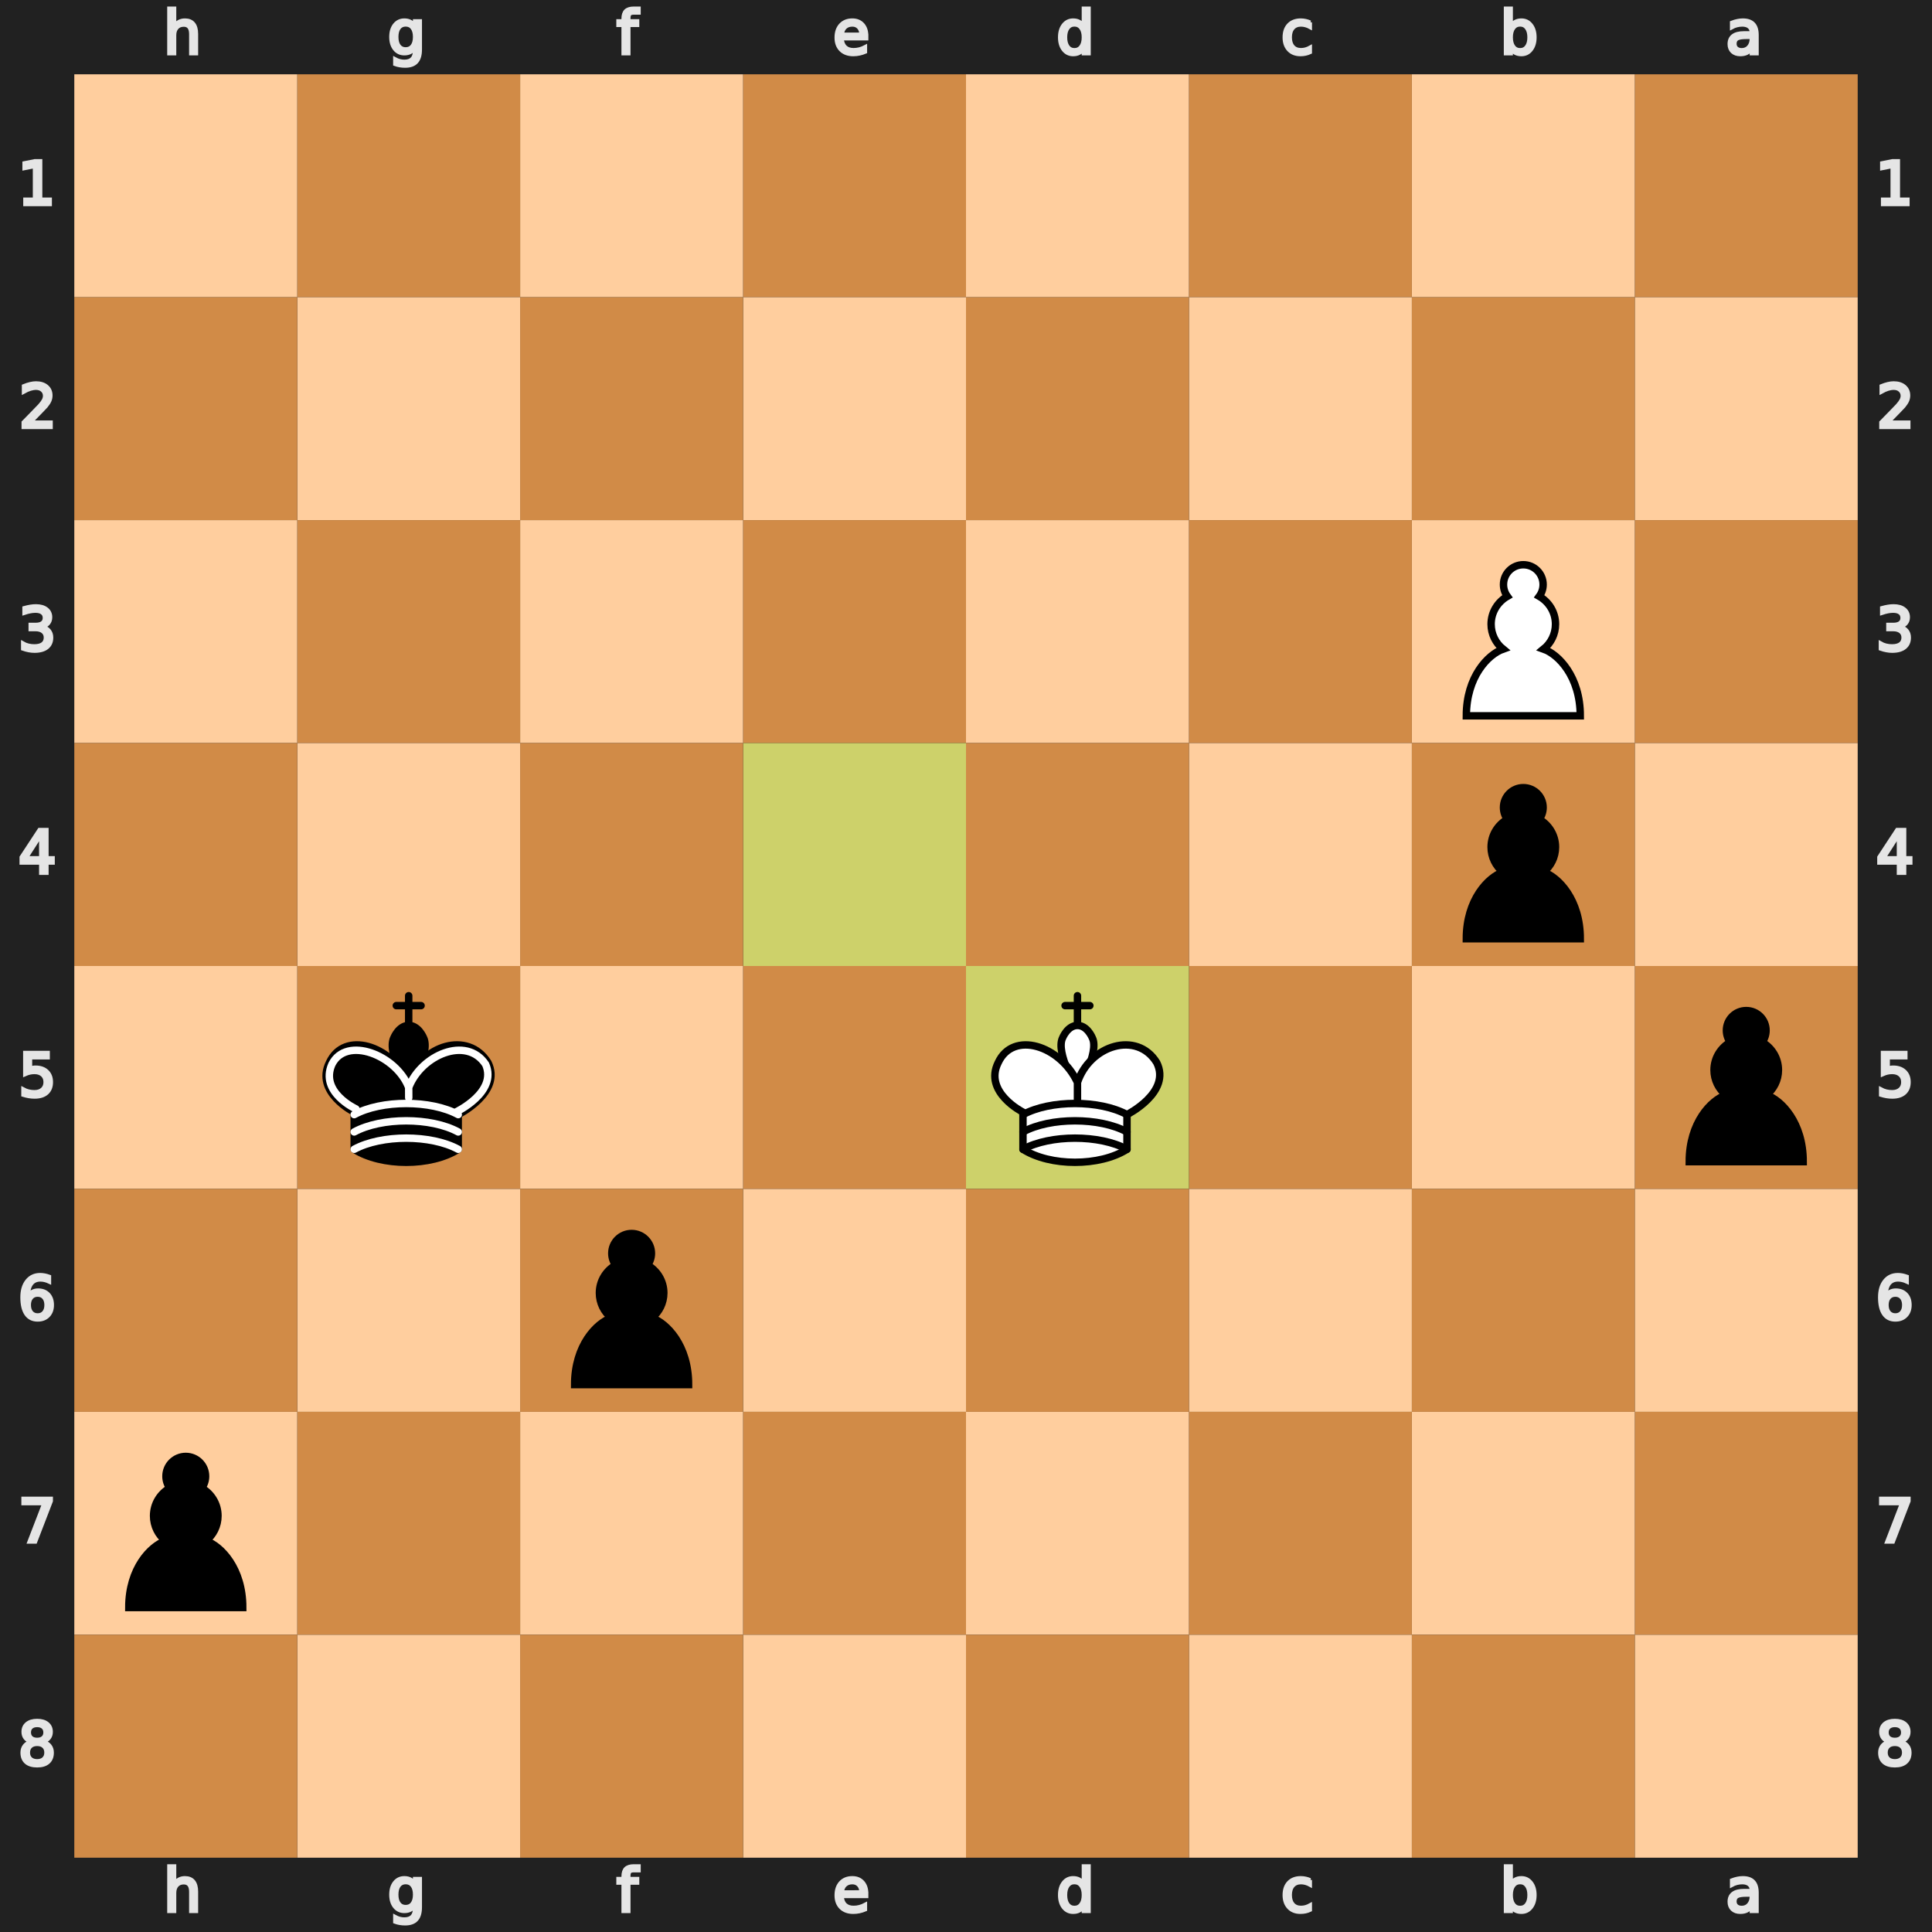
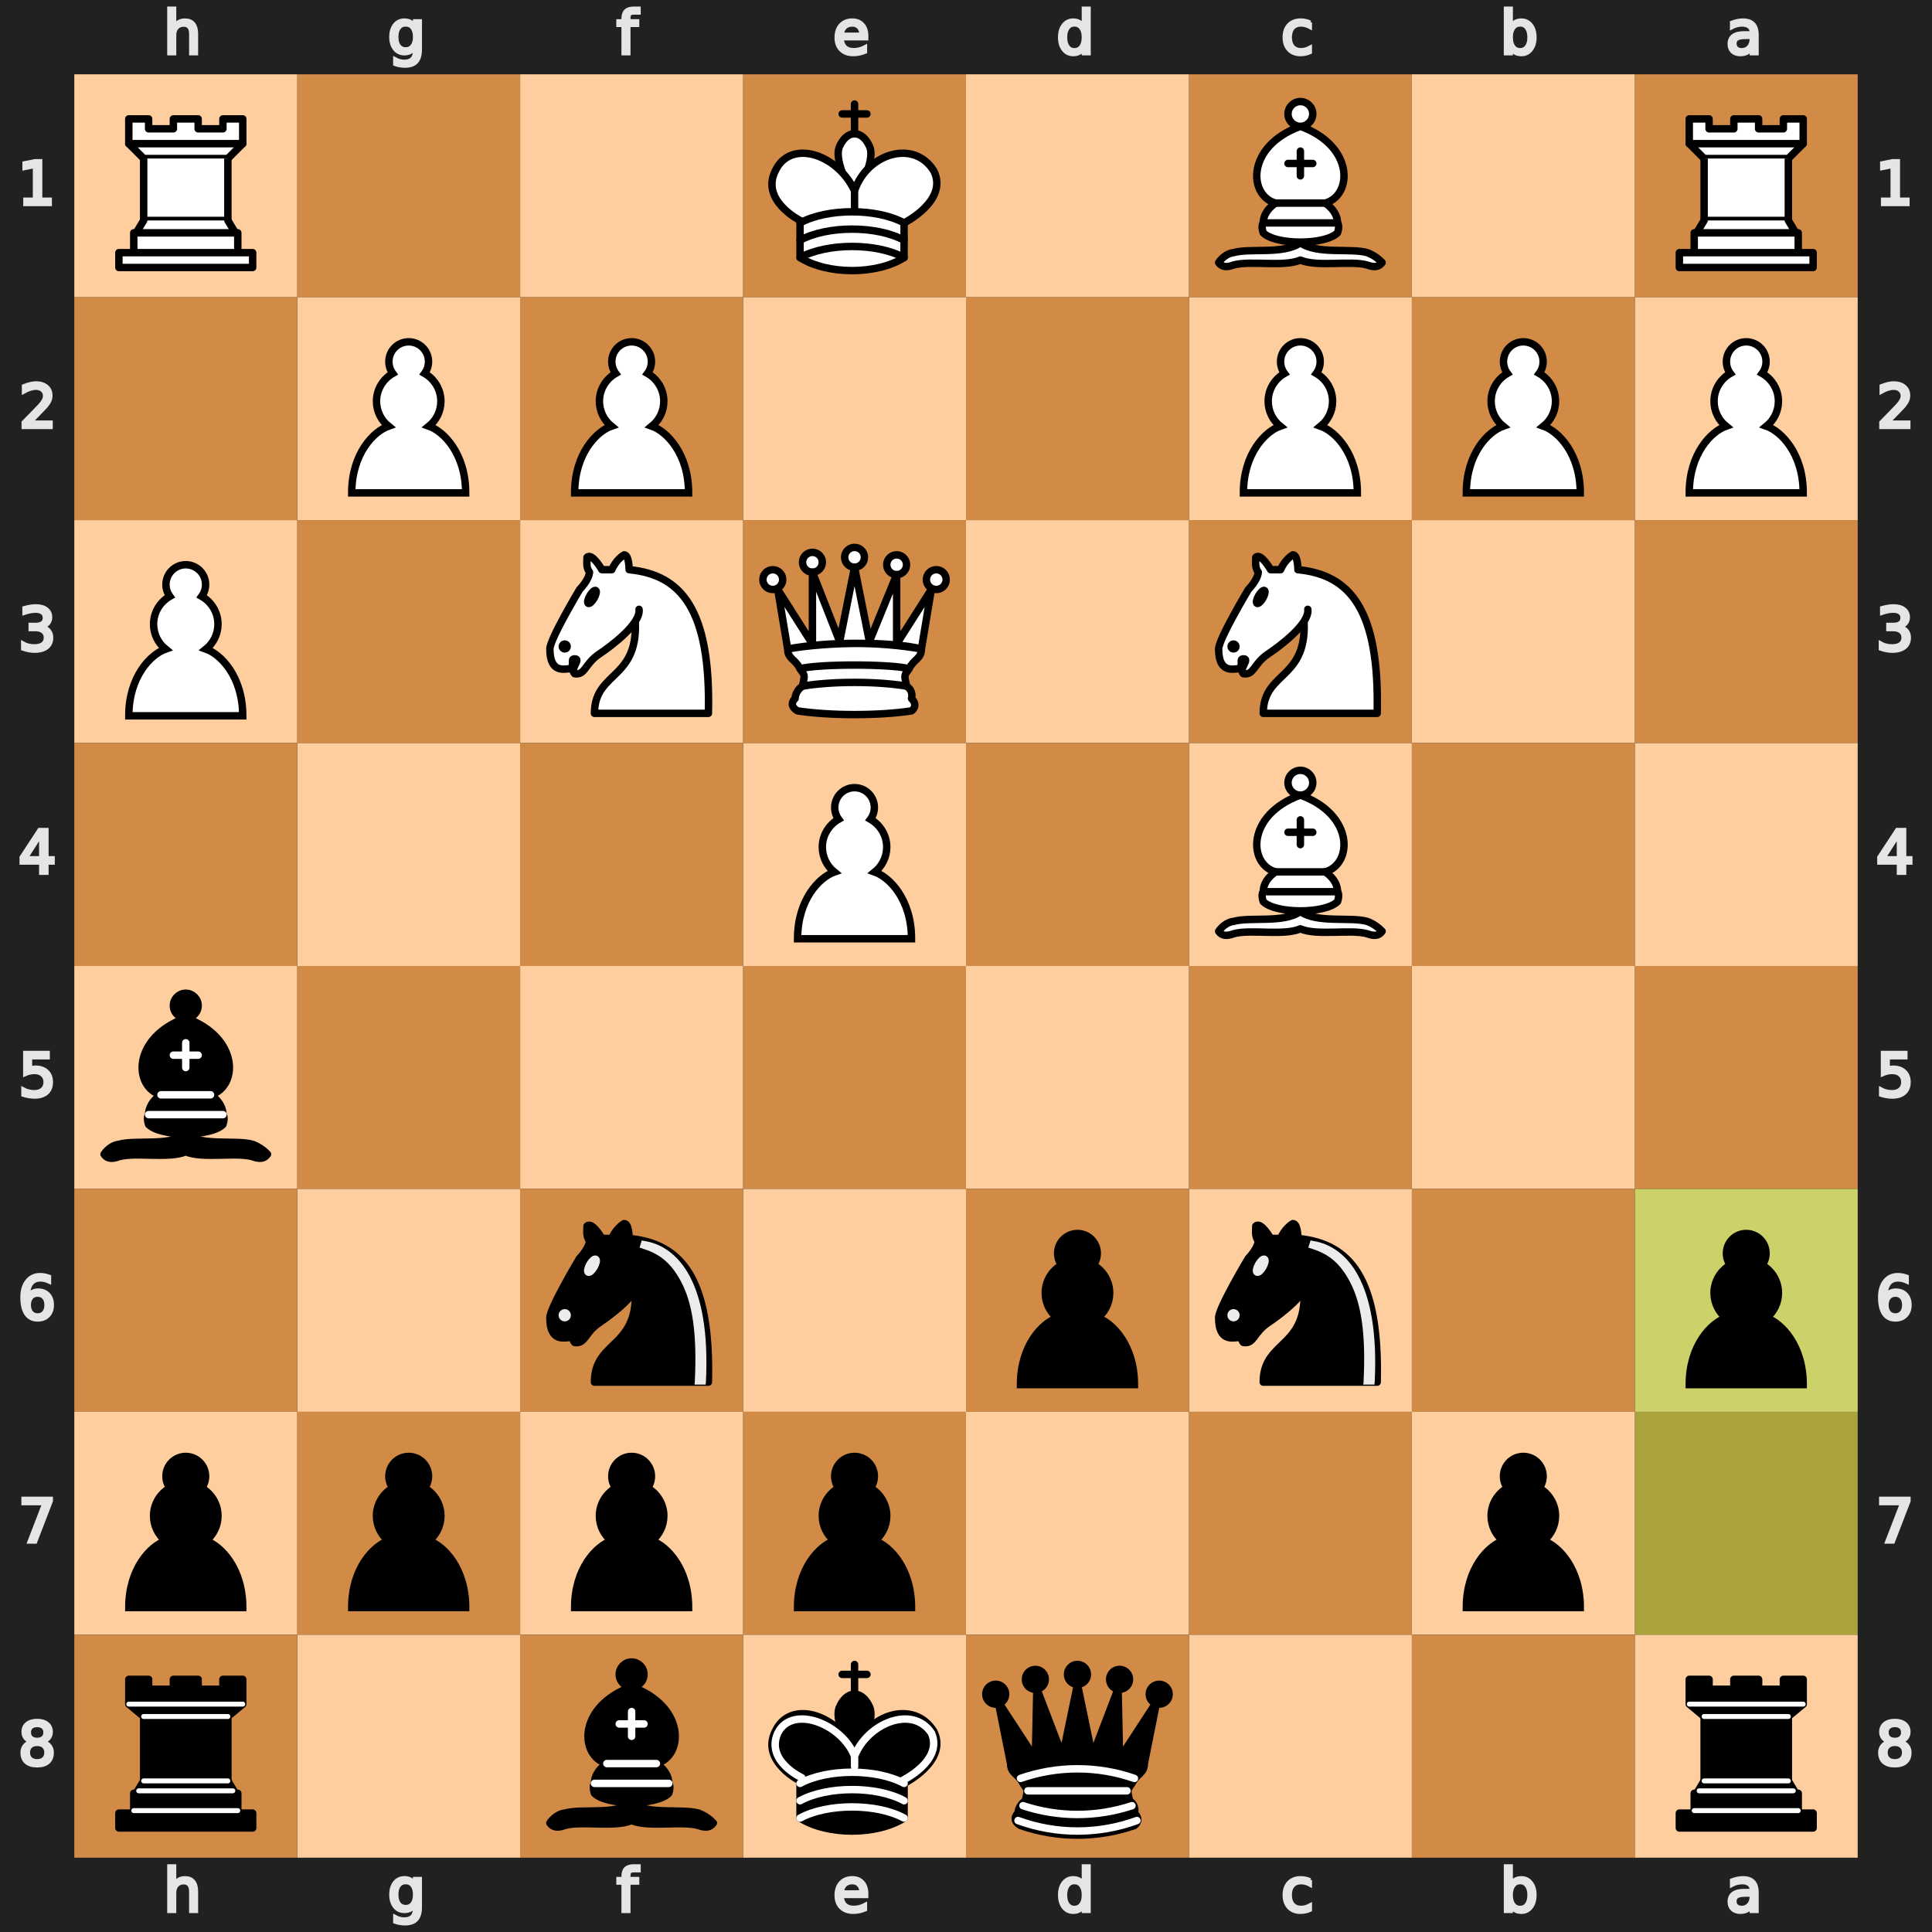
<svg xmlns="http://www.w3.org/2000/svg" xmlns:xlink="http://www.w3.org/1999/xlink" version="1.2" baseProfile="tiny" viewBox="0 0 390 390" width="600" height="600">
  <defs>
    <g id="white-pawn" class="white pawn">
      <path d="M22.5 9c-2.21 0-4 1.79-4 4 0 .89.29 1.71.78 2.38C17.33 16.5 16 18.59 16 21c0 2.03.94 3.84 2.41 5.03-3 1.06-7.41 5.55-7.41 13.47h23c0-7.92-4.41-12.41-7.41-13.47 1.47-1.19 2.41-3 2.41-5.03 0-2.41-1.33-4.5-3.28-5.62.49-.67.78-1.49.78-2.38 0-2.21-1.79-4-4-4z" fill="#fff" stroke="#000" stroke-width="1.5" stroke-linecap="round" />
+     </g>
+     <g id="white-knight" class="white knight" fill="none" fill-rule="evenodd" stroke="#000" stroke-width="1.5" stroke-linecap="round" stroke-linejoin="round">
+       <path d="M 22,10 C 32.5,11 38.5,18 38,39 L 15,39 C 15,30 25,32.5 23,18" style="fill:#ffffff; stroke:#000000;" />
+       <path d="M 24,18 C 24.38,20.91 18.45,25.37 16,27 C 13,29 13.18,31.34 11,31 C 9.958,30.06 12.41,27.96 11,28 C 10,28 11.19,29.23 10,30 C 9,30 5.997,31 6,26 C 6,24 12,14 12,14 C 12,14 13.89,12.1 14,10.5 C 13.27,9.506 13.5,8.5 13.5,7.5 C 14.5,6.5 16.5,10 16.5,10 L 18.5,10 C 18.5,10 19.28,8.008 21,7 C 22,7 22,10 22,10" style="fill:#ffffff; stroke:#000000;" />
+       <path d="M 9.5 25.5 A 0.5 0.5 0 1 1 8.5,25.5 A 0.5 0.5 0 1 1 9.5 25.5 z" style="fill:#000000; stroke:#000000;" />
+       <path d="M 15 15.5 A 0.5 1.5 0 1 1 14,15.5 A 0.5 1.5 0 1 1 15 15.5 z" transform="matrix(0.866,0.5,-0.5,0.866,9.693,-5.173)" style="fill:#000000; stroke:#000000;" />
+     </g>
+     <g id="white-bishop" class="white bishop" fill="none" fill-rule="evenodd" stroke="#000" stroke-width="1.5" stroke-linecap="round" stroke-linejoin="round">
+       <g fill="#fff" stroke-linecap="butt">
+         <path d="M9 36c3.39-.97 10.11.43 13.5-2 3.39 2.43 10.11 1.03 13.5 2 0 0 1.65.54 3 2-.68.97-1.65.99-3 .5-3.39-.97-10.11.46-13.5-1-3.39 1.46-10.11.03-13.5 1-1.354.49-2.323.47-3-.5 1.354-1.94 3-2 3-2zM15 32c2.5 2.5 12.5 2.5 15 0 .5-1.5 0-2 0-2 0-2.5-2.5-4-2.5-4 5.5-1.5 6-11.5-5-15.5-11 4-10.5 14-5 15.5 0 0-2.5 1.5-2.5 4 0 0-.5.5 0 2zM25 8a2.5 2.5 0 1 1-5 0 2.5 2.5 0 1 1 5 0z" />
+       </g>
+       <path d="M17.5 26h10M15 30h15m-7.5-14.5v5M20 18h5" stroke-linejoin="miter" />
+     </g>
+     <g id="white-rook" class="white rook" fill="#fff" fill-rule="evenodd" stroke="#000" stroke-width="1.5" stroke-linecap="round" stroke-linejoin="round">
+       <path d="M9 39h27v-3H9v3zM12 36v-4h21v4H12zM11 14V9h4v2h5V9h5v2h5V9h4v5" stroke-linecap="butt" />
+       <path d="M34 14l-3 3H14l-3-3" />
+       <path d="M31 17v12.5H14V17" stroke-linecap="butt" stroke-linejoin="miter" />
+       <path d="M31 29.5l1.5 2.5h-20l1.5-2.5" />
+       <path d="M11 14h23" fill="none" stroke-linejoin="miter" />
+     </g>
+     <g id="white-queen" class="white queen" fill="#fff" fill-rule="evenodd" stroke="#000" stroke-width="1.5" stroke-linecap="round" stroke-linejoin="round">
+       <path d="M8 12a2 2 0 1 1-4 0 2 2 0 1 1 4 0zM24.5 7.5a2 2 0 1 1-4 0 2 2 0 1 1 4 0zM41 12a2 2 0 1 1-4 0 2 2 0 1 1 4 0zM16 8.5a2 2 0 1 1-4 0 2 2 0 1 1 4 0zM33 9a2 2 0 1 1-4 0 2 2 0 1 1 4 0z" />
+       <path d="M9 26c8.5-1.5 21-1.5 27 0l2-12-7 11V11l-5.5 13.5-3-15-3 15-5.5-14V25L7 14l2 12zM9 26c0 2 1.5 2 2.5 4 1 1.5 1 1 .5 3.5-1.5 1-1.5 2.5-1.5 2.5-1.5 1.5.5 2.5.5 2.5 6.5 1 16.5 1 23 0 0 0 1.5-1 0-2.5 0 0 .5-1.5-1-2.5-.5-2.5-.5-2 .5-3.5 1-2 2.5-2 2.5-4-8.5-1.5-18.5-1.5-27 0z" stroke-linecap="butt" />
+       <path d="M11.5 30c3.5-1 18.5-1 22 0M12 33.5c6-1 15-1 21 0" fill="none" />
    </g>
    <g id="white-king" class="white king" fill="none" fill-rule="evenodd" stroke="#000" stroke-width="1.5" stroke-linecap="round" stroke-linejoin="round">
      <path d="M22.5 11.63V6M20 8h5" stroke-linejoin="miter" />
      <path d="M22.5 25s4.5-7.5 3-10.5c0 0-1-2.5-3-2.5s-3 2.5-3 2.5c-1.5 3 3 10.5 3 10.5" fill="#fff" stroke-linecap="butt" stroke-linejoin="miter" />
      <path d="M11.5 37c5.5 3.5 15.5 3.5 21 0v-7s9-4.5 6-10.5c-4-6.5-13.5-3.5-16 4V27v-3.5c-3.5-7.5-13-10.5-16-4-3 6 5 10 5 10V37z" fill="#fff" />
      <path d="M11.5 30c5.5-3 15.5-3 21 0m-21 3.5c5.5-3 15.5-3 21 0m-21 3.5c5.5-3 15.5-3 21 0" />
    </g>
    <g id="black-pawn" class="black pawn">
      <path d="M22.5 9c-2.21 0-4 1.79-4 4 0 .89.29 1.71.78 2.38C17.33 16.5 16 18.59 16 21c0 2.03.94 3.84 2.41 5.03-3 1.06-7.41 5.55-7.41 13.47h23c0-7.92-4.41-12.41-7.41-13.47 1.47-1.19 2.41-3 2.41-5.03 0-2.41-1.33-4.5-3.28-5.62.49-.67.78-1.49.78-2.38 0-2.21-1.79-4-4-4z" stroke="#000" stroke-width="1.5" stroke-linecap="round" />
+     </g>
+     <g id="black-knight" class="black knight" fill="none" fill-rule="evenodd" stroke="#000" stroke-width="1.5" stroke-linecap="round" stroke-linejoin="round">
+       <path d="M 22,10 C 32.5,11 38.5,18 38,39 L 15,39 C 15,30 25,32.5 23,18" style="fill:#000000; stroke:#000000;" />
+       <path d="M 24,18 C 24.38,20.91 18.45,25.37 16,27 C 13,29 13.18,31.34 11,31 C 9.958,30.06 12.41,27.96 11,28 C 10,28 11.19,29.23 10,30 C 9,30 5.997,31 6,26 C 6,24 12,14 12,14 C 12,14 13.89,12.1 14,10.5 C 13.27,9.506 13.5,8.5 13.5,7.5 C 14.5,6.5 16.5,10 16.5,10 L 18.5,10 C 18.5,10 19.28,8.008 21,7 C 22,7 22,10 22,10" style="fill:#000000; stroke:#000000;" />
+       <path d="M 9.5 25.5 A 0.5 0.5 0 1 1 8.5,25.5 A 0.5 0.5 0 1 1 9.5 25.5 z" style="fill:#ececec; stroke:#ececec;" />
+       <path d="M 15 15.5 A 0.5 1.5 0 1 1 14,15.5 A 0.5 1.5 0 1 1 15 15.5 z" transform="matrix(0.866,0.5,-0.5,0.866,9.693,-5.173)" style="fill:#ececec; stroke:#ececec;" />
+       <path d="M 24.55,10.4 L 24.1,11.85 L 24.6,12 C 27.75,13 30.25,14.49 32.5,18.75 C 34.75,23.01 35.75,29.06 35.25,39 L 35.2,39.5 L 37.45,39.5 L 37.5,39 C 38,28.94 36.62,22.15 34.25,17.66 C 31.88,13.17 28.46,11.02 25.06,10.5 L 24.55,10.4 z " style="fill:#ececec; stroke:none;" />
+     </g>
+     <g id="black-bishop" class="black bishop" fill="none" fill-rule="evenodd" stroke="#000" stroke-width="1.5" stroke-linecap="round" stroke-linejoin="round">
+       <path d="M9 36c3.39-.97 10.11.43 13.5-2 3.39 2.43 10.11 1.03 13.5 2 0 0 1.65.54 3 2-.68.97-1.65.99-3 .5-3.39-.97-10.11.46-13.5-1-3.39 1.46-10.11.03-13.5 1-1.354.49-2.323.47-3-.5 1.354-1.94 3-2 3-2zm6-4c2.5 2.5 12.5 2.5 15 0 .5-1.5 0-2 0-2 0-2.5-2.5-4-2.5-4 5.5-1.5 6-11.5-5-15.5-11 4-10.5 14-5 15.5 0 0-2.5 1.5-2.5 4 0 0-.5.5 0 2zM25 8a2.5 2.5 0 1 1-5 0 2.5 2.5 0 1 1 5 0z" fill="#000" stroke-linecap="butt" />
+       <path d="M17.5 26h10M15 30h15m-7.5-14.5v5M20 18h5" stroke="#fff" stroke-linejoin="miter" />
+     </g>
+     <g id="black-rook" class="black rook" fill="#000" fill-rule="evenodd" stroke="#000" stroke-width="1.5" stroke-linecap="round" stroke-linejoin="round">
+       <path d="M9 39h27v-3H9v3zM12.5 32l1.5-2.5h17l1.5 2.5h-20zM12 36v-4h21v4H12z" stroke-linecap="butt" />
+       <path d="M14 29.5v-13h17v13H14z" stroke-linecap="butt" stroke-linejoin="miter" />
+       <path d="M14 16.5L11 14h23l-3 2.5H14zM11 14V9h4v2h5V9h5v2h5V9h4v5H11z" stroke-linecap="butt" />
+       <path d="M12 35.5h21M13 31.5h19M14 29.5h17M14 16.5h17M11 14h23" fill="none" stroke="#fff" stroke-width="1" stroke-linejoin="miter" />
+     </g>
+     <g id="black-queen" class="black queen" fill="#000" fill-rule="evenodd" stroke="#000" stroke-width="1.5" stroke-linecap="round" stroke-linejoin="round">
+       <g fill="#000" stroke="none">
+         <circle cx="6" cy="12" r="2.75" />
+         <circle cx="14" cy="9" r="2.75" />
+         <circle cx="22.5" cy="8" r="2.75" />
+         <circle cx="31" cy="9" r="2.75" />
+         <circle cx="39" cy="12" r="2.75" />
+       </g>
+       <path d="M9 26c8.5-1.5 21-1.5 27 0l2.5-12.5L31 25l-.3-14.1-5.2 13.6-3-14.5-3 14.5-5.2-13.6L14 25 6.5 13.5 9 26zM9 26c0 2 1.5 2 2.5 4 1 1.5 1 1 .5 3.5-1.5 1-1.5 2.5-1.5 2.5-1.5 1.5.5 2.5.5 2.5 6.5 1 16.5 1 23 0 0 0 1.5-1 0-2.5 0 0 .5-1.5-1-2.5-.5-2.5-.5-2 .5-3.5 1-2 2.5-2 2.5-4-8.5-1.5-18.5-1.5-27 0z" stroke-linecap="butt" />
+       <path d="M11 38.5a35 35 1 0 0 23 0" fill="none" stroke-linecap="butt" />
+       <path d="M11 29a35 35 1 0 1 23 0M12.5 31.5h20M11.5 34.5a35 35 1 0 0 22 0M10.5 37.5a35 35 1 0 0 24 0" fill="none" stroke="#fff" />
    </g>
    <g id="black-king" class="black king" fill="none" fill-rule="evenodd" stroke="#000" stroke-width="1.5" stroke-linecap="round" stroke-linejoin="round">
      <path d="M22.5 11.63V6" stroke-linejoin="miter" />
      <path d="M22.5 25s4.5-7.5 3-10.5c0 0-1-2.5-3-2.5s-3 2.5-3 2.5c-1.5 3 3 10.5 3 10.5" fill="#000" stroke-linecap="butt" stroke-linejoin="miter" />
      <path d="M11.5 37c5.5 3.5 15.5 3.5 21 0v-7s9-4.5 6-10.5c-4-6.5-13.5-3.5-16 4V27v-3.5c-3.5-7.5-13-10.5-16-4-3 6 5 10 5 10V37z" fill="#000" />
      <path d="M20 8h5" stroke-linejoin="miter" />
      <path d="M32 29.5s8.5-4 6.03-9.65C34.15 14 25 18 22.5 24.5l.01 2.1-.01-2.1C20 18 9.906 14 6.997 19.85c-2.497 5.65 4.853 9 4.853 9M11.5 30c5.5-3 15.5-3 21 0m-21 3.5c5.5-3 15.5-3 21 0m-21 3.5c5.5-3 15.5-3 21 0" stroke="#fff" />
    </g>
  </defs>
  <rect x="0" y="0" width="390" height="390" fill="#212121" />
  <g transform="translate(335, 0) scale(0.75, 0.75)" fill="#e5e5e5" stroke="#e5e5e5">
    <path d="M23.328 10.016q-1.742 0-2.414.398-.672.398-.672 1.36 0 .765.5 1.218.508.445 1.375.445 1.196 0 1.914-.843.727-.852.727-2.258v-.32zm2.867-.594v4.992h-1.437v-1.328q-.492.797-1.227 1.18-.734.375-1.797.375-1.343 0-2.14-.75-.79-.758-.79-2.024 0-1.476.985-2.226.992-.75 2.953-.75h2.016V8.75q0-.992-.656-1.531-.649-.547-1.829-.547-.75 0-1.46.18-.711.18-1.368.539V6.062q.79-.304 1.532-.453.742-.156 1.445-.156 1.898 0 2.836.984.937.985.937 2.985z" />
  </g>
  <g transform="translate(335, 375) scale(0.75, 0.75)" fill="#e5e5e5" stroke="#e5e5e5">
    <path d="M23.328 10.016q-1.742 0-2.414.398-.672.398-.672 1.36 0 .765.5 1.218.508.445 1.375.445 1.196 0 1.914-.843.727-.852.727-2.258v-.32zm2.867-.594v4.992h-1.437v-1.328q-.492.797-1.227 1.18-.734.375-1.797.375-1.343 0-2.14-.75-.79-.758-.79-2.024 0-1.476.985-2.226.992-.75 2.953-.75h2.016V8.75q0-.992-.656-1.531-.649-.547-1.829-.547-.75 0-1.46.18-.711.18-1.368.539V6.062q.79-.304 1.532-.453.742-.156 1.445-.156 1.898 0 2.836.984.937.985.937 2.985z" />
  </g>
  <g transform="translate(290, 0) scale(0.75, 0.75)" fill="#e5e5e5" stroke="#e5e5e5">
    <path d="M24.922 10.047q0-1.586-.656-2.485-.649-.906-1.79-.906-1.14 0-1.796.906-.649.899-.649 2.485 0 1.586.649 2.492.656.898 1.797.898 1.14 0 1.789-.898.656-.906.656-2.492zm-4.89-3.055q.452-.781 1.14-1.156.695-.383 1.656-.383 1.594 0 2.586 1.266 1 1.265 1 3.328 0 2.062-1 3.328-.992 1.266-2.586 1.266-.96 0-1.656-.375-.688-.383-1.14-1.164v1.312h-1.446V2.258h1.445z" />
  </g>
  <g transform="translate(290, 375) scale(0.75, 0.75)" fill="#e5e5e5" stroke="#e5e5e5">
    <path d="M24.922 10.047q0-1.586-.656-2.485-.649-.906-1.79-.906-1.14 0-1.796.906-.649.899-.649 2.485 0 1.586.649 2.492.656.898 1.797.898 1.14 0 1.789-.898.656-.906.656-2.492zm-4.89-3.055q.452-.781 1.14-1.156.695-.383 1.656-.383 1.594 0 2.586 1.266 1 1.265 1 3.328 0 2.062-1 3.328-.992 1.266-2.586 1.266-.96 0-1.656-.375-.688-.383-1.14-1.164v1.312h-1.446V2.258h1.445z" />
  </g>
  <g transform="translate(245, 0) scale(0.75, 0.75)" fill="#e5e5e5" stroke="#e5e5e5">
    <path d="M25.96 6v1.344q-.608-.336-1.226-.5-.609-.172-1.234-.172-1.398 0-2.172.89-.773.883-.773 2.485 0 1.601.773 2.492.774.883 2.172.883.625 0 1.234-.164.618-.172 1.227-.508v1.328q-.602.281-1.25.422-.64.14-1.367.14-1.977 0-3.14-1.242-1.165-1.242-1.165-3.351 0-2.14 1.172-3.367 1.18-1.227 3.227-1.227.664 0 1.296.14.633.134 1.227.407z" />
  </g>
  <g transform="translate(245, 375) scale(0.75, 0.75)" fill="#e5e5e5" stroke="#e5e5e5">
    <path d="M25.96 6v1.344q-.608-.336-1.226-.5-.609-.172-1.234-.172-1.398 0-2.172.89-.773.883-.773 2.485 0 1.601.773 2.492.774.883 2.172.883.625 0 1.234-.164.618-.172 1.227-.508v1.328q-.602.281-1.25.422-.64.14-1.367.14-1.977 0-3.14-1.242-1.165-1.242-1.165-3.351 0-2.14 1.172-3.367 1.18-1.227 3.227-1.227.664 0 1.296.14.633.134 1.227.407z" />
  </g>
  <g transform="translate(200, 0) scale(0.75, 0.75)" fill="#e5e5e5" stroke="#e5e5e5">
    <path d="M24.973 6.992V2.258h1.437v12.156h-1.437v-1.312q-.453.78-1.149 1.164-.687.375-1.656.375-1.586 0-2.586-1.266-.992-1.266-.992-3.328 0-2.063.992-3.328 1-1.266 2.586-1.266.969 0 1.656.383.696.375 1.149 1.156zm-4.899 3.055q0 1.586.649 2.492.656.898 1.797.898 1.14 0 1.796-.898.657-.906.657-2.492 0-1.586-.657-2.485-.656-.906-1.796-.906-1.141 0-1.797.906-.649.899-.649 2.485z" />
  </g>
  <g transform="translate(200, 375) scale(0.75, 0.75)" fill="#e5e5e5" stroke="#e5e5e5">
    <path d="M24.973 6.992V2.258h1.437v12.156h-1.437v-1.312q-.453.78-1.149 1.164-.687.375-1.656.375-1.586 0-2.586-1.266-.992-1.266-.992-3.328 0-2.063.992-3.328 1-1.266 2.586-1.266.969 0 1.656.383.696.375 1.149 1.156zm-4.899 3.055q0 1.586.649 2.492.656.898 1.797.898 1.14 0 1.796-.898.657-.906.657-2.492 0-1.586-.657-2.485-.656-.906-1.796-.906-1.141 0-1.797.906-.649.899-.649 2.485z" />
  </g>
  <g transform="translate(155, 0) scale(0.75, 0.75)" fill="#e5e5e5" stroke="#e5e5e5">
    <path d="M26.555 9.68v.703h-6.61q.094 1.484.89 2.265.806.774 2.235.774.828 0 1.602-.203.781-.203 1.547-.61v1.36q-.774.328-1.586.5-.813.172-1.649.172-2.093 0-3.32-1.22-1.219-1.218-1.219-3.296 0-2.148 1.157-3.406 1.164-1.266 3.132-1.266 1.766 0 2.79 1.14 1.03 1.134 1.03 3.087zm-1.438-.422q-.015-1.18-.664-1.883-.64-.703-1.703-.703-1.203 0-1.93.68-.718.68-.828 1.914z" />
  </g>
  <g transform="translate(155, 375) scale(0.75, 0.75)" fill="#e5e5e5" stroke="#e5e5e5">
    <path d="M26.555 9.68v.703h-6.61q.094 1.484.89 2.265.806.774 2.235.774.828 0 1.602-.203.781-.203 1.547-.61v1.36q-.774.328-1.586.5-.813.172-1.649.172-2.093 0-3.32-1.22-1.219-1.218-1.219-3.296 0-2.148 1.157-3.406 1.164-1.266 3.132-1.266 1.766 0 2.79 1.14 1.03 1.134 1.03 3.087zm-1.438-.422q-.015-1.18-.664-1.883-.64-.703-1.703-.703-1.203 0-1.93.68-.718.68-.828 1.914z" />
  </g>
  <g transform="translate(110, 0) scale(0.75, 0.75)" fill="#e5e5e5" stroke="#e5e5e5">
    <path d="M25.285 2.258v1.195H23.91q-.773 0-1.078.313-.297.312-.297 1.125v.773h2.367v1.117h-2.367v7.633H21.09V6.781h-1.375V5.664h1.375v-.61q0-1.46.68-2.124.68-.672 2.156-.672z" />
  </g>
  <g transform="translate(110, 375) scale(0.75, 0.75)" fill="#e5e5e5" stroke="#e5e5e5">
    <path d="M25.285 2.258v1.195H23.91q-.773 0-1.078.313-.297.312-.297 1.125v.773h2.367v1.117h-2.367v7.633H21.09V6.781h-1.375V5.664h1.375v-.61q0-1.46.68-2.124.68-.672 2.156-.672z" />
  </g>
  <g transform="translate(65, 0) scale(0.75, 0.75)" fill="#e5e5e5" stroke="#e5e5e5">
    <path d="M24.973 9.937q0-1.562-.649-2.421-.64-.86-1.804-.86-1.157 0-1.805.86-.64.859-.64 2.421 0 1.555.64 2.415.648.859 1.805.859 1.164 0 1.804-.86.649-.859.649-2.414zm1.437 3.391q0 2.234-.992 3.32-.992 1.094-3.04 1.094-.757 0-1.429-.117-.672-.11-1.304-.344v-1.398q.632.344 1.25.508.617.164 1.257.164 1.414 0 2.118-.743.703-.734.703-2.226v-.711q-.446.773-1.141 1.156-.695.383-1.664.383-1.61 0-2.594-1.227-.984-1.226-.984-3.25 0-2.03.984-3.257.985-1.227 2.594-1.227.969 0 1.664.383t1.14 1.156V5.664h1.438z" />
  </g>
  <g transform="translate(65, 375) scale(0.75, 0.75)" fill="#e5e5e5" stroke="#e5e5e5">
    <path d="M24.973 9.937q0-1.562-.649-2.421-.64-.86-1.804-.86-1.157 0-1.805.86-.64.859-.64 2.421 0 1.555.64 2.415.648.859 1.805.859 1.164 0 1.804-.86.649-.859.649-2.414zm1.437 3.391q0 2.234-.992 3.32-.992 1.094-3.04 1.094-.757 0-1.429-.117-.672-.11-1.304-.344v-1.398q.632.344 1.25.508.617.164 1.257.164 1.414 0 2.118-.743.703-.734.703-2.226v-.711q-.446.773-1.141 1.156-.695.383-1.664.383-1.61 0-2.594-1.227-.984-1.226-.984-3.25 0-2.03.984-3.257.985-1.227 2.594-1.227.969 0 1.664.383t1.14 1.156V5.664h1.438z" />
  </g>
  <g transform="translate(20, 0) scale(0.75, 0.75)" fill="#e5e5e5" stroke="#e5e5e5">
    <path d="M26.164 9.133v5.281h-1.437V9.18q0-1.243-.485-1.86-.484-.617-1.453-.617-1.164 0-1.836.742-.672.742-.672 2.024v4.945h-1.445V2.258h1.445v4.765q.516-.789 1.211-1.18.703-.39 1.617-.39 1.508 0 2.282.938.773.93.773 2.742z" />
  </g>
  <g transform="translate(20, 375) scale(0.75, 0.75)" fill="#e5e5e5" stroke="#e5e5e5">
    <path d="M26.164 9.133v5.281h-1.437V9.18q0-1.243-.485-1.86-.484-.617-1.453-.617-1.164 0-1.836.742-.672.742-.672 2.024v4.945h-1.445V2.258h1.445v4.765q.516-.789 1.211-1.18.703-.39 1.617-.39 1.508 0 2.282.938.773.93.773 2.742z" />
  </g>
  <g transform="translate(0, 20) scale(0.75, 0.75)" fill="#e5e5e5" stroke="#e5e5e5">
    <path d="M6.754 26.996h2.578v-8.898l-2.805.562v-1.437l2.79-.563h1.578v10.336h2.578v1.328h-6.72z" />
  </g>
  <g transform="translate(375, 20) scale(0.75, 0.75)" fill="#e5e5e5" stroke="#e5e5e5">
    <path d="M6.754 26.996h2.578v-8.898l-2.805.562v-1.437l2.79-.563h1.578v10.336h2.578v1.328h-6.72z" />
  </g>
  <g transform="translate(0, 65) scale(0.75, 0.75)" fill="#e5e5e5" stroke="#e5e5e5">
    <path d="M8.195 26.996h5.508v1.328H6.297v-1.328q.898-.93 2.445-2.492 1.555-1.57 1.953-2.024.758-.851 1.055-1.437.305-.594.305-1.164 0-.93-.657-1.516-.648-.586-1.695-.586-.742 0-1.57.258-.82.258-1.758.781v-1.593q.953-.383 1.781-.578.828-.196 1.516-.196 1.812 0 2.89.906 1.079.907 1.079 2.422 0 .72-.274 1.368-.265.64-.976 1.515-.196.227-1.243 1.313-1.046 1.078-2.953 3.023z" />
  </g>
  <g transform="translate(375, 65) scale(0.75, 0.75)" fill="#e5e5e5" stroke="#e5e5e5">
    <path d="M8.195 26.996h5.508v1.328H6.297v-1.328q.898-.93 2.445-2.492 1.555-1.57 1.953-2.024.758-.851 1.055-1.437.305-.594.305-1.164 0-.93-.657-1.516-.648-.586-1.695-.586-.742 0-1.57.258-.82.258-1.758.781v-1.593q.953-.383 1.781-.578.828-.196 1.516-.196 1.812 0 2.89.906 1.079.907 1.079 2.422 0 .72-.274 1.368-.265.64-.976 1.515-.196.227-1.243 1.313-1.046 1.078-2.953 3.023z" />
  </g>
  <g transform="translate(0, 110) scale(0.75, 0.75)" fill="#e5e5e5" stroke="#e5e5e5">
    <path d="M11.434 22.035q1.132.242 1.765 1.008.64.766.64 1.89 0 1.727-1.187 2.672-1.187.946-3.375.946-.734 0-1.515-.149-.774-.14-1.602-.43V26.45q.656.383 1.438.578.78.196 1.632.196 1.485 0 2.258-.586.782-.586.782-1.703 0-1.032-.727-1.61-.719-.586-2.008-.586h-1.36v-1.297h1.423q1.164 0 1.78-.46.618-.47.618-1.344 0-.899-.64-1.375-.633-.485-1.82-.485-.65 0-1.391.141-.743.14-1.633.437V16.95q.898-.25 1.68-.375.788-.125 1.484-.125 1.797 0 2.844.82 1.046.813 1.046 2.204 0 .968-.554 1.64-.555.664-1.578.922z" />
  </g>
  <g transform="translate(375, 110) scale(0.75, 0.75)" fill="#e5e5e5" stroke="#e5e5e5">
    <path d="M11.434 22.035q1.132.242 1.765 1.008.64.766.64 1.89 0 1.727-1.187 2.672-1.187.946-3.375.946-.734 0-1.515-.149-.774-.14-1.602-.43V26.45q.656.383 1.438.578.78.196 1.632.196 1.485 0 2.258-.586.782-.586.782-1.703 0-1.032-.727-1.61-.719-.586-2.008-.586h-1.36v-1.297h1.423q1.164 0 1.78-.46.618-.47.618-1.344 0-.899-.64-1.375-.633-.485-1.82-.485-.65 0-1.391.141-.743.14-1.633.437V16.95q.898-.25 1.68-.375.788-.125 1.484-.125 1.797 0 2.844.82 1.046.813 1.046 2.204 0 .968-.554 1.64-.555.664-1.578.922z" />
  </g>
  <g transform="translate(0, 155) scale(0.75, 0.75)" fill="#e5e5e5" stroke="#e5e5e5">
    <path d="M11.016 18.035L7.03 24.262h3.985zm-.414-1.375h1.984v7.602h1.664v1.312h-1.664v2.75h-1.57v-2.75H5.75v-1.523z" />
  </g>
  <g transform="translate(375, 155) scale(0.75, 0.75)" fill="#e5e5e5" stroke="#e5e5e5">
    <path d="M11.016 18.035L7.03 24.262h3.985zm-.414-1.375h1.984v7.602h1.664v1.312h-1.664v2.75h-1.57v-2.75H5.75v-1.523z" />
  </g>
  <g transform="translate(0, 200) scale(0.75, 0.75)" fill="#e5e5e5" stroke="#e5e5e5">
    <path d="M6.719 16.66h6.195v1.328h-4.75v2.86q.344-.118.688-.172.343-.063.687-.063 1.953 0 3.094 1.07 1.14 1.07 1.14 2.899 0 1.883-1.171 2.93-1.172 1.039-3.305 1.039-.735 0-1.5-.125-.758-.125-1.57-.375v-1.586q.703.383 1.453.57.75.188 1.586.188 1.351 0 2.14-.711.79-.711.79-1.93 0-1.219-.79-1.93-.789-.71-2.14-.71-.633 0-1.266.14-.625.14-1.281.438z" />
  </g>
  <g transform="translate(375, 200) scale(0.75, 0.75)" fill="#e5e5e5" stroke="#e5e5e5">
    <path d="M6.719 16.66h6.195v1.328h-4.75v2.86q.344-.118.688-.172.343-.063.687-.063 1.953 0 3.094 1.07 1.14 1.07 1.14 2.899 0 1.883-1.171 2.93-1.172 1.039-3.305 1.039-.735 0-1.5-.125-.758-.125-1.57-.375v-1.586q.703.383 1.453.57.75.188 1.586.188 1.351 0 2.14-.711.79-.711.79-1.93 0-1.219-.79-1.93-.789-.71-2.14-.71-.633 0-1.266.14-.625.14-1.281.438z" />
  </g>
  <g transform="translate(0, 245) scale(0.75, 0.75)" fill="#e5e5e5" stroke="#e5e5e5">
    <path d="M10.137 21.863q-1.063 0-1.688.727-.617.726-.617 1.992 0 1.258.617 1.992.625.727 1.688.727 1.062 0 1.68-.727.624-.734.624-1.992 0-1.266-.625-1.992-.617-.727-1.68-.727zm3.133-4.945v1.437q-.594-.28-1.204-.43-.601-.148-1.195-.148-1.562 0-2.39 1.055-.82 1.055-.938 3.188.46-.68 1.156-1.04.696-.367 1.531-.367 1.758 0 2.774 1.07 1.023 1.063 1.023 2.899 0 1.797-1.062 2.883-1.063 1.086-2.828 1.086-2.024 0-3.094-1.547-1.07-1.555-1.07-4.5 0-2.766 1.312-4.406 1.313-1.649 3.524-1.649.593 0 1.195.117.61.118 1.266.352z" />
  </g>
  <g transform="translate(375, 245) scale(0.75, 0.75)" fill="#e5e5e5" stroke="#e5e5e5">
    <path d="M10.137 21.863q-1.063 0-1.688.727-.617.726-.617 1.992 0 1.258.617 1.992.625.727 1.688.727 1.062 0 1.68-.727.624-.734.624-1.992 0-1.266-.625-1.992-.617-.727-1.68-.727zm3.133-4.945v1.437q-.594-.28-1.204-.43-.601-.148-1.195-.148-1.562 0-2.39 1.055-.82 1.055-.938 3.188.46-.68 1.156-1.04.696-.367 1.531-.367 1.758 0 2.774 1.07 1.023 1.063 1.023 2.899 0 1.797-1.062 2.883-1.063 1.086-2.828 1.086-2.024 0-3.094-1.547-1.07-1.555-1.07-4.5 0-2.766 1.312-4.406 1.313-1.649 3.524-1.649.593 0 1.195.117.61.118 1.266.352z" />
  </g>
  <g transform="translate(0, 290) scale(0.75, 0.75)" fill="#e5e5e5" stroke="#e5e5e5">
    <path d="M6.25 16.66h7.5v.672L9.516 28.324H7.867l3.985-10.336H6.25z" />
  </g>
  <g transform="translate(375, 290) scale(0.75, 0.75)" fill="#e5e5e5" stroke="#e5e5e5">
    <path d="M6.25 16.66h7.5v.672L9.516 28.324H7.867l3.985-10.336H6.25z" />
  </g>
  <g transform="translate(0, 335) scale(0.75, 0.75)" fill="#e5e5e5" stroke="#e5e5e5">
    <path d="M10 22.785q-1.125 0-1.773.602-.641.601-.641 1.656t.64 1.656q.649.602 1.774.602t1.773-.602q.649-.61.649-1.656 0-1.055-.649-1.656-.64-.602-1.773-.602zm-1.578-.672q-1.016-.25-1.586-.945-.563-.695-.563-1.695 0-1.399.993-2.211 1-.813 2.734-.813 1.742 0 2.734.813.993.812.993 2.21 0 1-.57 1.696-.563.695-1.571.945 1.14.266 1.773 1.04.641.773.641 1.89 0 1.695-1.04 2.602-1.03.906-2.96.906t-2.969-.906Q6 26.738 6 25.043q0-1.117.64-1.89.641-.774 1.782-1.04zm-.578-2.492q0 .906.562 1.414.57.508 1.594.508 1.016 0 1.586-.508.578-.508.578-1.414 0-.906-.578-1.414-.57-.508-1.586-.508-1.023 0-1.594.508-.562.508-.562 1.414z" />
  </g>
  <g transform="translate(375, 335) scale(0.75, 0.75)" fill="#e5e5e5" stroke="#e5e5e5">
    <path d="M10 22.785q-1.125 0-1.773.602-.641.601-.641 1.656t.64 1.656q.649.602 1.774.602t1.773-.602q.649-.61.649-1.656 0-1.055-.649-1.656-.64-.602-1.773-.602zm-1.578-.672q-1.016-.25-1.586-.945-.563-.695-.563-1.695 0-1.399.993-2.211 1-.813 2.734-.813 1.742 0 2.734.813.993.812.993 2.21 0 1-.57 1.696-.563.695-1.571.945 1.14.266 1.773 1.04.641.773.641 1.89 0 1.695-1.04 2.602-1.03.906-2.96.906t-2.969-.906Q6 26.738 6 25.043q0-1.117.64-1.89.641-.774 1.782-1.04zm-.578-2.492q0 .906.562 1.414.57.508 1.594.508 1.016 0 1.586-.508.578-.508.578-1.414 0-.906-.578-1.414-.57-.508-1.586-.508-1.023 0-1.594.508-.562.508-.562 1.414z" />
  </g>
  <rect x="330" y="15" width="45" height="45" class="square dark a1" stroke="none" fill="#d18b47" />
  <rect x="285" y="15" width="45" height="45" class="square light b1" stroke="none" fill="#ffce9e" />
  <rect x="240" y="15" width="45" height="45" class="square dark c1" stroke="none" fill="#d18b47" />
  <rect x="195" y="15" width="45" height="45" class="square light d1" stroke="none" fill="#ffce9e" />
  <rect x="150" y="15" width="45" height="45" class="square dark e1" stroke="none" fill="#d18b47" />
  <rect x="105" y="15" width="45" height="45" class="square light f1" stroke="none" fill="#ffce9e" />
  <rect x="60" y="15" width="45" height="45" class="square dark g1" stroke="none" fill="#d18b47" />
  <rect x="15" y="15" width="45" height="45" class="square light h1" stroke="none" fill="#ffce9e" />
  <rect x="330" y="60" width="45" height="45" class="square light a2" stroke="none" fill="#ffce9e" />
  <rect x="285" y="60" width="45" height="45" class="square dark b2" stroke="none" fill="#d18b47" />
  <rect x="240" y="60" width="45" height="45" class="square light c2" stroke="none" fill="#ffce9e" />
  <rect x="195" y="60" width="45" height="45" class="square dark d2" stroke="none" fill="#d18b47" />
  <rect x="150" y="60" width="45" height="45" class="square light e2" stroke="none" fill="#ffce9e" />
  <rect x="105" y="60" width="45" height="45" class="square dark f2" stroke="none" fill="#d18b47" />
  <rect x="60" y="60" width="45" height="45" class="square light g2" stroke="none" fill="#ffce9e" />
  <rect x="15" y="60" width="45" height="45" class="square dark h2" stroke="none" fill="#d18b47" />
  <rect x="330" y="105" width="45" height="45" class="square dark a3" stroke="none" fill="#d18b47" />
  <rect x="285" y="105" width="45" height="45" class="square light b3" stroke="none" fill="#ffce9e" />
  <rect x="240" y="105" width="45" height="45" class="square dark c3" stroke="none" fill="#d18b47" />
  <rect x="195" y="105" width="45" height="45" class="square light d3" stroke="none" fill="#ffce9e" />
  <rect x="150" y="105" width="45" height="45" class="square dark e3" stroke="none" fill="#d18b47" />
  <rect x="105" y="105" width="45" height="45" class="square light f3" stroke="none" fill="#ffce9e" />
  <rect x="60" y="105" width="45" height="45" class="square dark g3" stroke="none" fill="#d18b47" />
  <rect x="15" y="105" width="45" height="45" class="square light h3" stroke="none" fill="#ffce9e" />
  <rect x="330" y="150" width="45" height="45" class="square light a4" stroke="none" fill="#ffce9e" />
  <rect x="285" y="150" width="45" height="45" class="square dark b4" stroke="none" fill="#d18b47" />
  <rect x="240" y="150" width="45" height="45" class="square light c4" stroke="none" fill="#ffce9e" />
  <rect x="195" y="150" width="45" height="45" class="square dark d4" stroke="none" fill="#d18b47" />
-   <rect x="150" y="150" width="45" height="45" class="square light lastmove e4" stroke="none" fill="#cdd16a" />
+   <rect x="150" y="150" width="45" height="45" class="square light e4" stroke="none" fill="#ffce9e" />
  <rect x="105" y="150" width="45" height="45" class="square dark f4" stroke="none" fill="#d18b47" />
  <rect x="60" y="150" width="45" height="45" class="square light g4" stroke="none" fill="#ffce9e" />
  <rect x="15" y="150" width="45" height="45" class="square dark h4" stroke="none" fill="#d18b47" />
  <rect x="330" y="195" width="45" height="45" class="square dark a5" stroke="none" fill="#d18b47" />
  <rect x="285" y="195" width="45" height="45" class="square light b5" stroke="none" fill="#ffce9e" />
  <rect x="240" y="195" width="45" height="45" class="square dark c5" stroke="none" fill="#d18b47" />
-   <rect x="195" y="195" width="45" height="45" class="square light lastmove d5" stroke="none" fill="#cdd16a" />
+   <rect x="195" y="195" width="45" height="45" class="square light d5" stroke="none" fill="#ffce9e" />
  <rect x="150" y="195" width="45" height="45" class="square dark e5" stroke="none" fill="#d18b47" />
  <rect x="105" y="195" width="45" height="45" class="square light f5" stroke="none" fill="#ffce9e" />
  <rect x="60" y="195" width="45" height="45" class="square dark g5" stroke="none" fill="#d18b47" />
  <rect x="15" y="195" width="45" height="45" class="square light h5" stroke="none" fill="#ffce9e" />
-   <rect x="330" y="240" width="45" height="45" class="square light a6" stroke="none" fill="#ffce9e" />
+   <rect x="330" y="240" width="45" height="45" class="square light lastmove a6" stroke="none" fill="#cdd16a" />
  <rect x="285" y="240" width="45" height="45" class="square dark b6" stroke="none" fill="#d18b47" />
  <rect x="240" y="240" width="45" height="45" class="square light c6" stroke="none" fill="#ffce9e" />
  <rect x="195" y="240" width="45" height="45" class="square dark d6" stroke="none" fill="#d18b47" />
  <rect x="150" y="240" width="45" height="45" class="square light e6" stroke="none" fill="#ffce9e" />
  <rect x="105" y="240" width="45" height="45" class="square dark f6" stroke="none" fill="#d18b47" />
  <rect x="60" y="240" width="45" height="45" class="square light g6" stroke="none" fill="#ffce9e" />
  <rect x="15" y="240" width="45" height="45" class="square dark h6" stroke="none" fill="#d18b47" />
-   <rect x="330" y="285" width="45" height="45" class="square dark a7" stroke="none" fill="#d18b47" />
+   <rect x="330" y="285" width="45" height="45" class="square dark lastmove a7" stroke="none" fill="#aaa23b" />
  <rect x="285" y="285" width="45" height="45" class="square light b7" stroke="none" fill="#ffce9e" />
  <rect x="240" y="285" width="45" height="45" class="square dark c7" stroke="none" fill="#d18b47" />
  <rect x="195" y="285" width="45" height="45" class="square light d7" stroke="none" fill="#ffce9e" />
  <rect x="150" y="285" width="45" height="45" class="square dark e7" stroke="none" fill="#d18b47" />
  <rect x="105" y="285" width="45" height="45" class="square light f7" stroke="none" fill="#ffce9e" />
  <rect x="60" y="285" width="45" height="45" class="square dark g7" stroke="none" fill="#d18b47" />
  <rect x="15" y="285" width="45" height="45" class="square light h7" stroke="none" fill="#ffce9e" />
  <rect x="330" y="330" width="45" height="45" class="square light a8" stroke="none" fill="#ffce9e" />
  <rect x="285" y="330" width="45" height="45" class="square dark b8" stroke="none" fill="#d18b47" />
  <rect x="240" y="330" width="45" height="45" class="square light c8" stroke="none" fill="#ffce9e" />
  <rect x="195" y="330" width="45" height="45" class="square dark d8" stroke="none" fill="#d18b47" />
  <rect x="150" y="330" width="45" height="45" class="square light e8" stroke="none" fill="#ffce9e" />
  <rect x="105" y="330" width="45" height="45" class="square dark f8" stroke="none" fill="#d18b47" />
  <rect x="60" y="330" width="45" height="45" class="square light g8" stroke="none" fill="#ffce9e" />
  <rect x="15" y="330" width="45" height="45" class="square dark h8" stroke="none" fill="#d18b47" />
-   <use href="#white-pawn" xlink:href="#white-pawn" transform="translate(285, 105)" />
-   <use href="#black-pawn" xlink:href="#black-pawn" transform="translate(285, 150)" />
-   <use href="#black-pawn" xlink:href="#black-pawn" transform="translate(330, 195)" />
-   <use href="#white-king" xlink:href="#white-king" transform="translate(195, 195)" />
-   <use href="#black-king" xlink:href="#black-king" transform="translate(60, 195)" />
-   <use href="#black-pawn" xlink:href="#black-pawn" transform="translate(105, 240)" />
+   <use href="#white-rook" xlink:href="#white-rook" transform="translate(330, 15)" />
+   <use href="#white-bishop" xlink:href="#white-bishop" transform="translate(240, 15)" />
+   <use href="#white-king" xlink:href="#white-king" transform="translate(150, 15)" />
+   <use href="#white-rook" xlink:href="#white-rook" transform="translate(15, 15)" />
+   <use href="#white-pawn" xlink:href="#white-pawn" transform="translate(330, 60)" />
+   <use href="#white-pawn" xlink:href="#white-pawn" transform="translate(285, 60)" />
+   <use href="#white-pawn" xlink:href="#white-pawn" transform="translate(240, 60)" />
+   <use href="#white-pawn" xlink:href="#white-pawn" transform="translate(105, 60)" />
+   <use href="#white-pawn" xlink:href="#white-pawn" transform="translate(60, 60)" />
+   <use href="#white-knight" xlink:href="#white-knight" transform="translate(240, 105)" />
+   <use href="#white-queen" xlink:href="#white-queen" transform="translate(150, 105)" />
+   <use href="#white-knight" xlink:href="#white-knight" transform="translate(105, 105)" />
+   <use href="#white-pawn" xlink:href="#white-pawn" transform="translate(15, 105)" />
+   <use href="#white-bishop" xlink:href="#white-bishop" transform="translate(240, 150)" />
+   <use href="#white-pawn" xlink:href="#white-pawn" transform="translate(150, 150)" />
+   <use href="#black-bishop" xlink:href="#black-bishop" transform="translate(15, 195)" />
+   <use href="#black-pawn" xlink:href="#black-pawn" transform="translate(330, 240)" />
+   <use href="#black-knight" xlink:href="#black-knight" transform="translate(240, 240)" />
+   <use href="#black-pawn" xlink:href="#black-pawn" transform="translate(195, 240)" />
+   <use href="#black-knight" xlink:href="#black-knight" transform="translate(105, 240)" />
+   <use href="#black-pawn" xlink:href="#black-pawn" transform="translate(285, 285)" />
+   <use href="#black-pawn" xlink:href="#black-pawn" transform="translate(150, 285)" />
+   <use href="#black-pawn" xlink:href="#black-pawn" transform="translate(105, 285)" />
+   <use href="#black-pawn" xlink:href="#black-pawn" transform="translate(60, 285)" />
  <use href="#black-pawn" xlink:href="#black-pawn" transform="translate(15, 285)" />
+   <use href="#black-rook" xlink:href="#black-rook" transform="translate(330, 330)" />
+   <use href="#black-queen" xlink:href="#black-queen" transform="translate(195, 330)" />
+   <use href="#black-king" xlink:href="#black-king" transform="translate(150, 330)" />
+   <use href="#black-bishop" xlink:href="#black-bishop" transform="translate(105, 330)" />
+   <use href="#black-rook" xlink:href="#black-rook" transform="translate(15, 330)" />
</svg>
